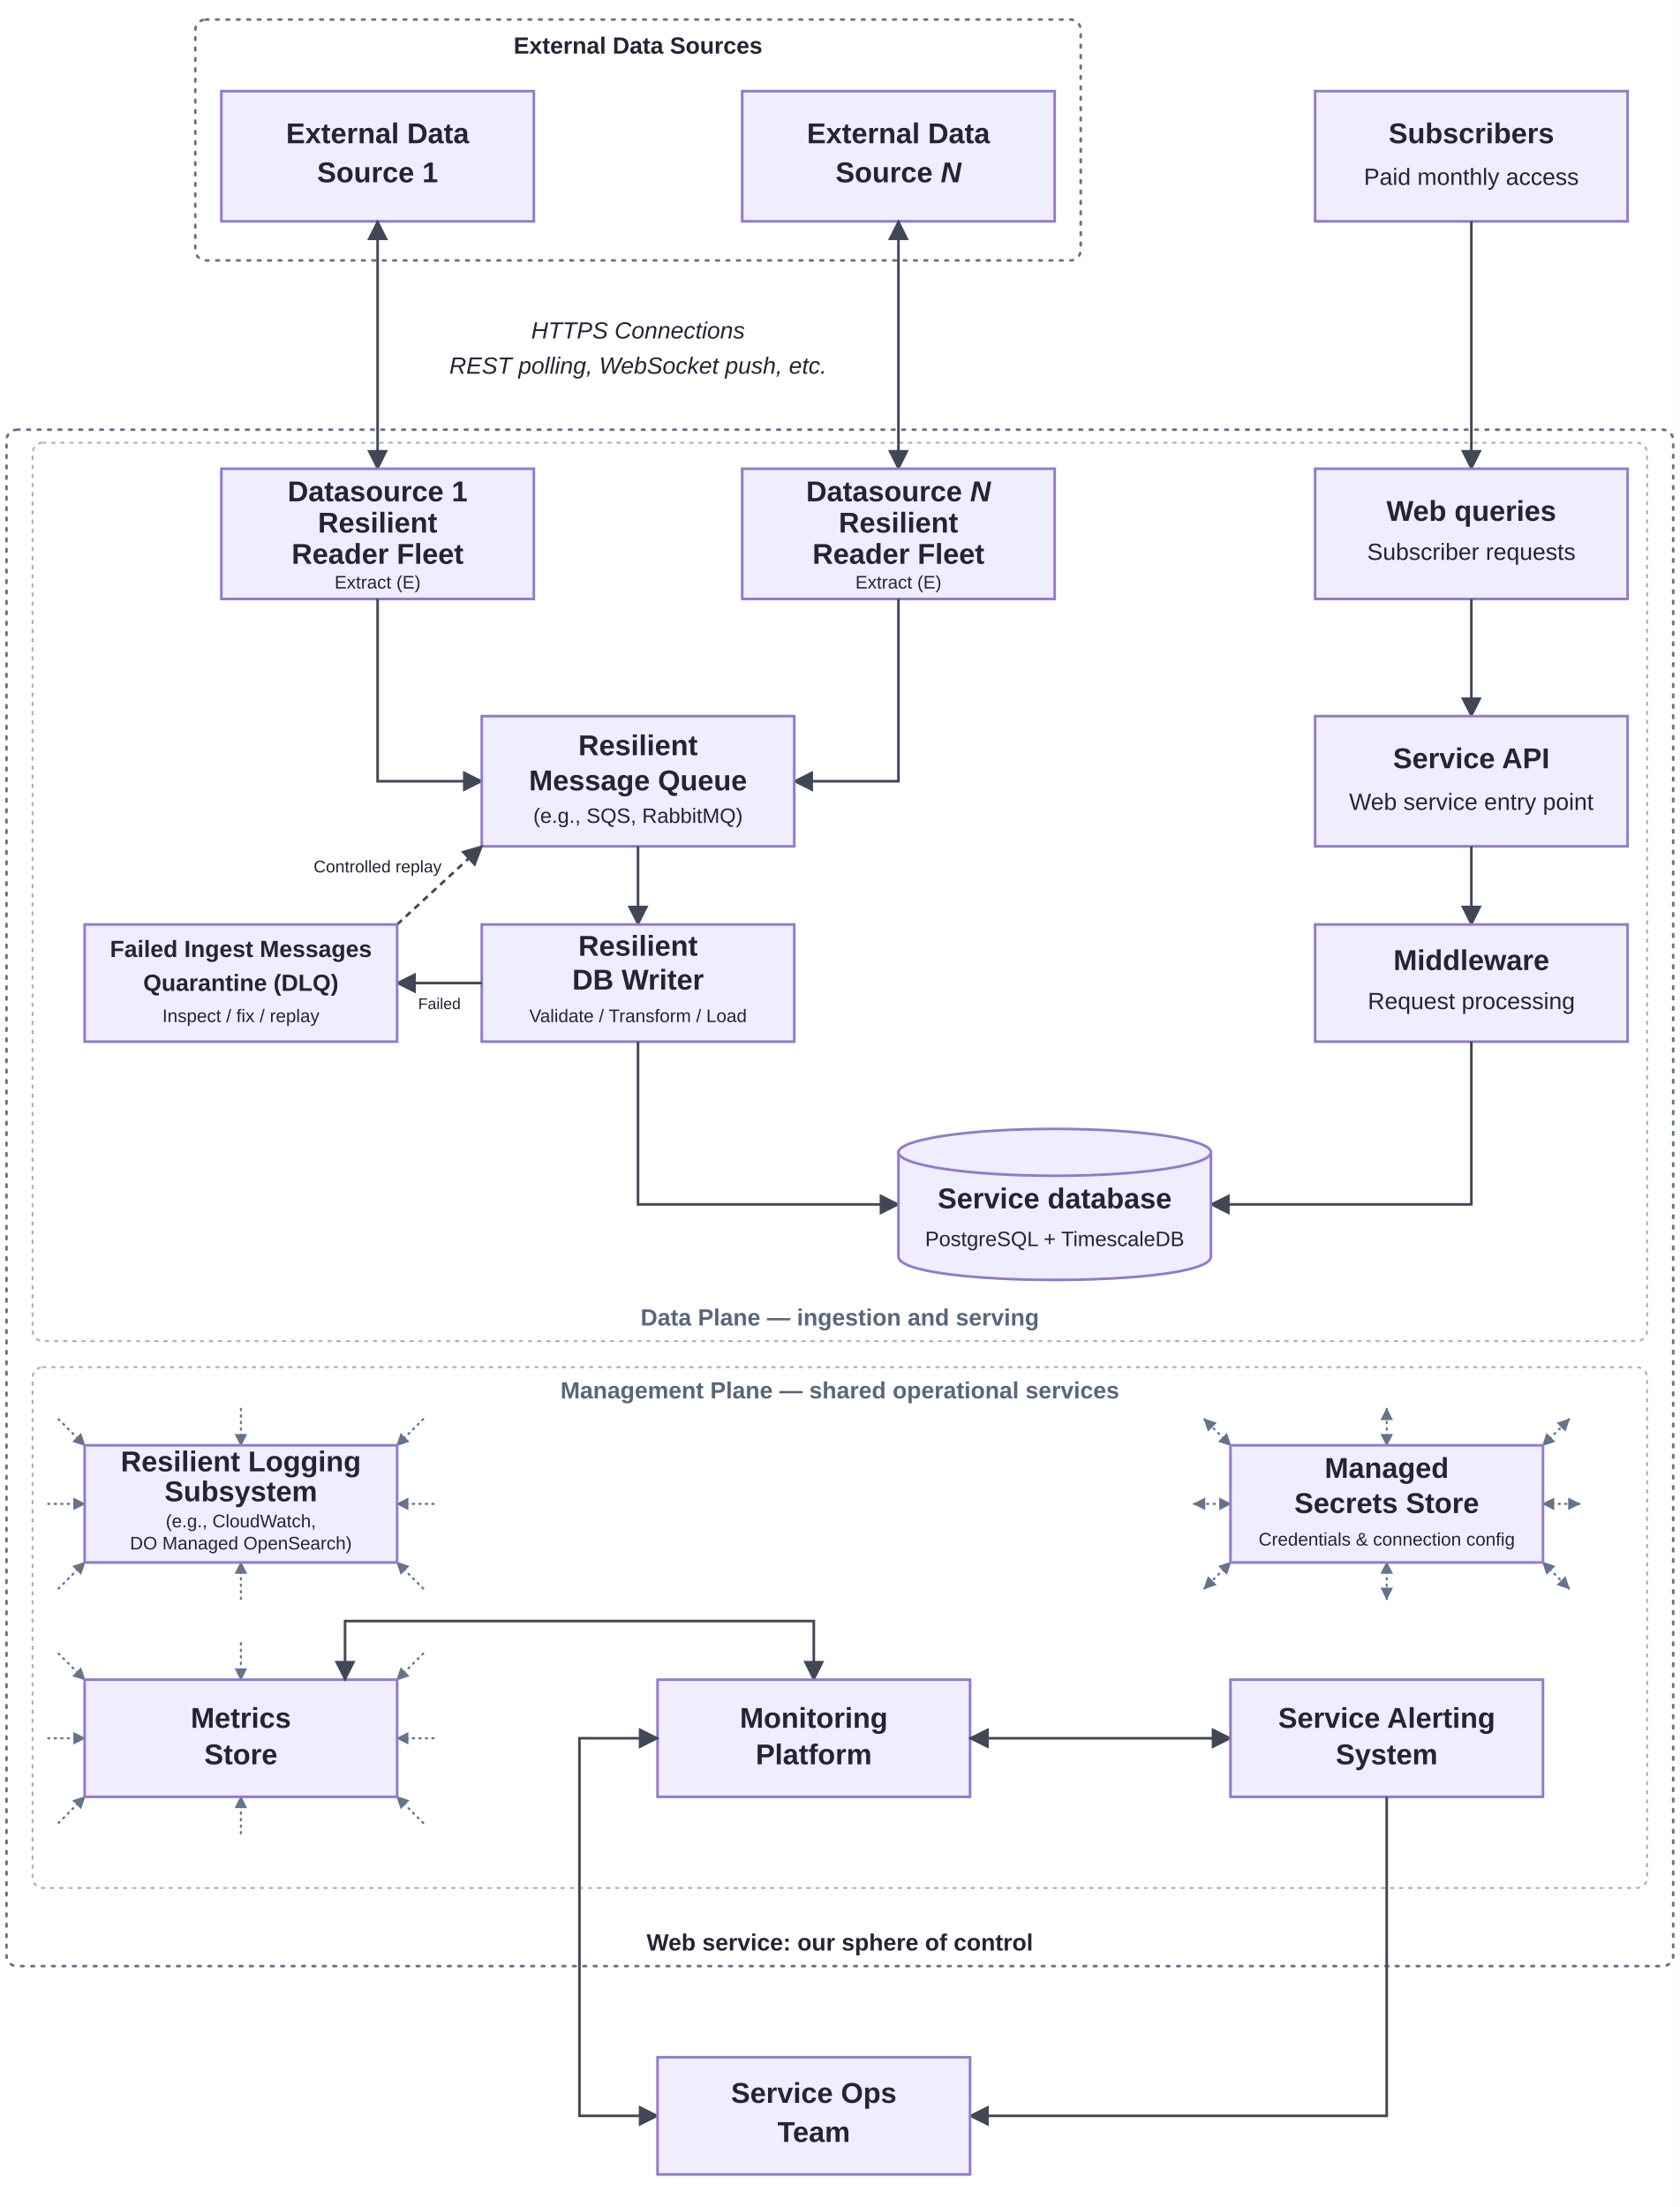
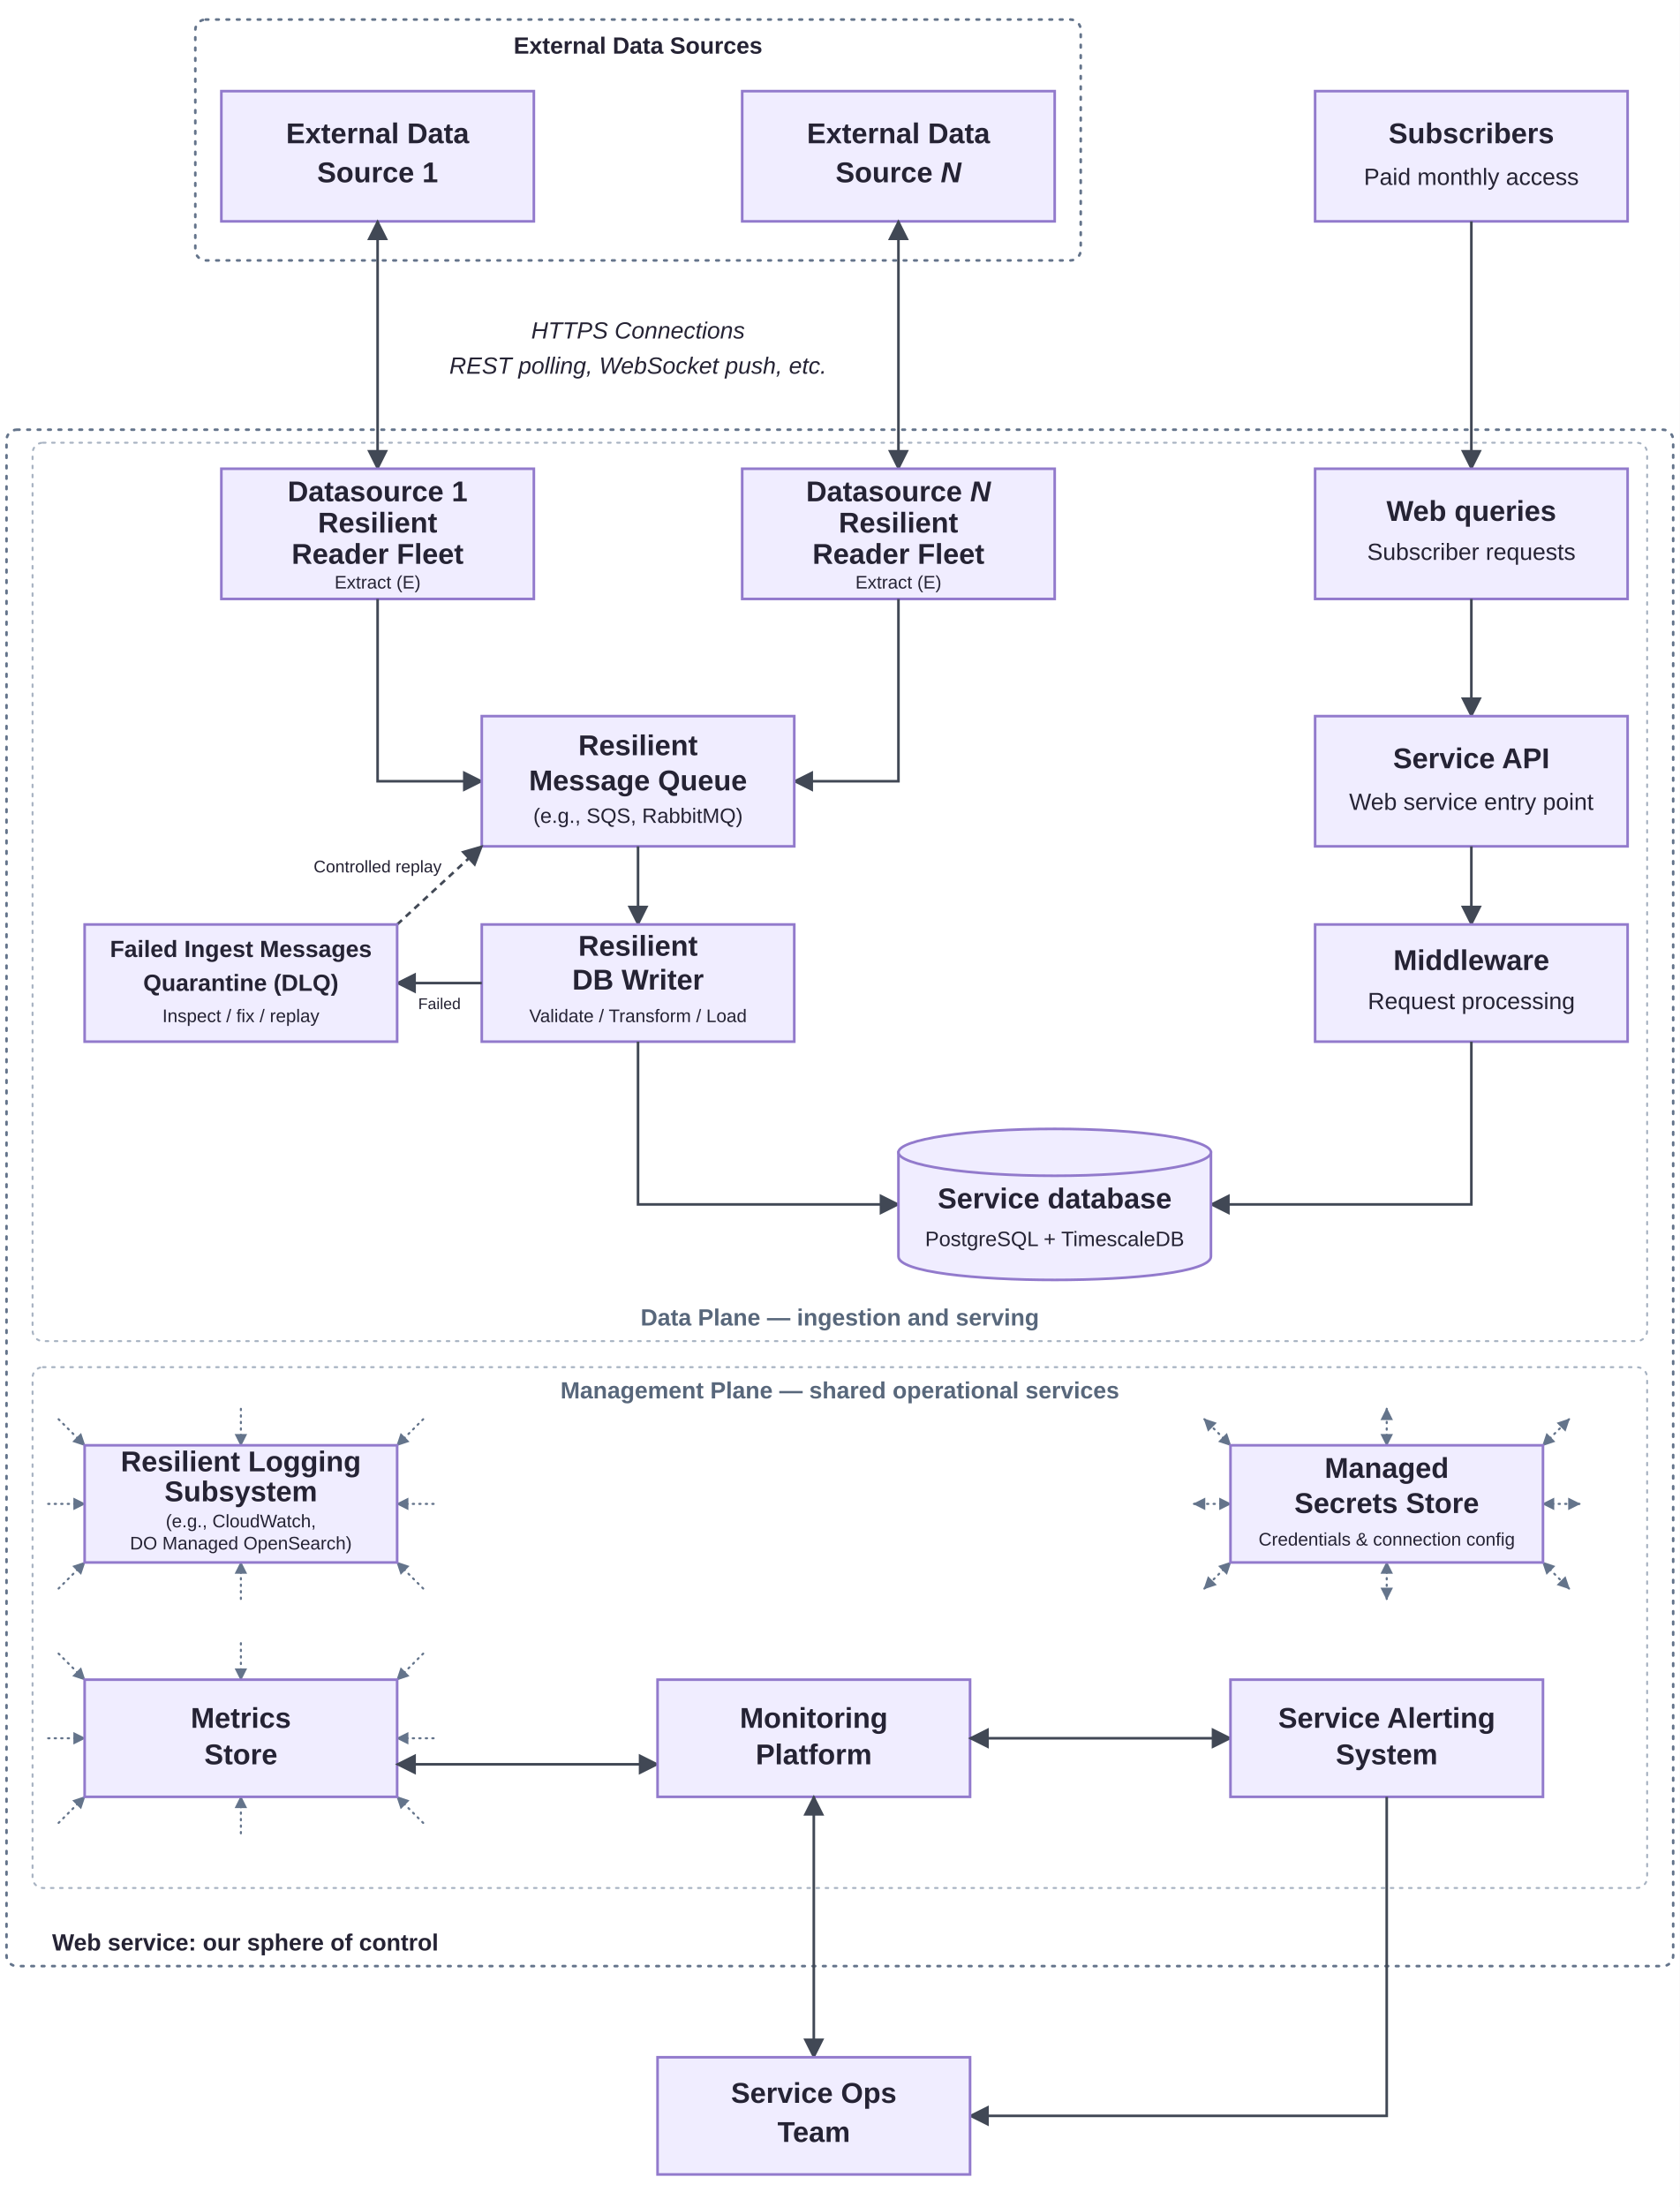
<svg xmlns="http://www.w3.org/2000/svg" width="1290" height="1695" viewBox="0 0 1290 1695" role="img" aria-labelledby="diagram-title diagram-description">
  <defs>
    <marker id="arrow" viewBox="0 0 10 10" refX="9" refY="5" markerWidth="8" markerHeight="8" orient="auto-start-reverse">
      <path d="M 0 0 L 10 5 L 0 10 Z" fill="#414855" />
    </marker>
    <marker id="log-arrow" viewBox="0 0 10 10" refX="9" refY="5" markerWidth="6" markerHeight="6" orient="auto-start-reverse">
      <path d="M 0 0 L 10 5 L 0 10 Z" fill="#64748b" />
    </marker>
  </defs>
  <style>
    text { font-family: Arial, Helvetica, sans-serif; fill: #252334; text-anchor: middle; }
    .plane { fill: none; stroke: #a8b3c2; stroke-width: 1.5; stroke-dasharray: 2 5; stroke-linecap: round; }
    .plane-label { font-size: 18px; font-weight: 600; fill: #58677b; }
    .node { fill: #f0edff; stroke: #927acc; stroke-width: 2; }
    .title { font-size: 22px; font-weight: 600; }
    .detail { font-size: 18px; }
    .small { font-size: 16px; }
    .flow { fill: none; stroke: #414855; stroke-width: 2; marker-end: url(#arrow); }
    .both { marker-start: url(#arrow); }
    .replay { stroke-dasharray: 5 4; }
    .secrets-flow { fill: none; stroke: #64748b; stroke-width: 1.6; stroke-dasharray: 1 4; stroke-linecap: round; marker-start: url(#log-arrow); marker-end: url(#log-arrow); }
    .log-flow, .metric-flow { fill: none; stroke: #64748b; stroke-width: 1.6; stroke-dasharray: 1 4; stroke-linecap: round; marker-end: url(#log-arrow); }
  </style>
  <rect width="1290" height="1695" fill="#ffffff" />
  <g aria-label="External Data Sources">
    <rect x="150" y="15" width="680" height="185" rx="8" fill="none" stroke="#64748b" stroke-width="2" stroke-dasharray="2 6" stroke-linecap="round" />
    <text x="490" y="45" dominant-baseline="text-after-edge" style="font-size: 18px; font-weight: 600;">External Data Sources</text>
  </g>
  <g transform="translate(0, 30)">
    <g aria-label="External Data Source 1">
      <rect class="node" x="170" y="40" width="240" height="100" />
      <text class="title" x="290" y="80">External Data</text>
      <text class="title" x="290" y="110">Source 1</text>
    </g>
    <g aria-label="External Data Source N">
      <rect class="node" x="570" y="40" width="240" height="100" />
      <text class="title" x="690" y="80">External Data</text>
      <text class="title" x="690" y="110">Source <tspan font-style="italic">N</tspan>
      </text>
    </g>
    <g aria-label="Subscribers">
      <rect class="node" x="1010" y="40" width="240" height="100" />
      <text class="title" x="1130" y="80">Subscribers</text>
      <text class="detail" x="1130" y="112">Paid monthly access</text>
    </g>
    <g transform="translate(0, 50)">
      <rect x="5" y="250" width="1280" height="1180" rx="8" fill="none" stroke="#64748b" stroke-width="2" stroke-dasharray="2 6" stroke-linecap="round" />
-       <text x="645" y="1418" style="font-size: 18px; font-weight: 600;">Web service: our sphere of control</text>
+       <text x="40" y="1418" style="text-anchor: start; font-size: 18px; font-weight: 600;">Web service: our sphere of control</text>
      <g aria-label="Data Plane: ingestion and serving">
        <rect class="plane" x="25" y="260" width="1240" height="690" rx="8" />
        <text class="plane-label" x="645" y="938">Data Plane — ingestion and serving</text>
      </g>
      <g aria-label="Management Plane: shared operational services">
        <rect class="plane" x="25" y="970" width="1240" height="400" rx="8" />
        <text class="plane-label" x="645" y="994">Management Plane — shared operational services</text>
      </g>
      <path class="flow both" d="M 290 90 V 280" />
      <path class="flow both" d="M 690 90 V 280" />
      <g aria-label="HTTPS Connections: REST polling, WebSocket push, etc." font-style="italic">
        <text class="detail" x="490" y="180">HTTPS Connections</text>
        <text class="detail" x="490" y="207">REST polling, WebSocket push, etc.</text>
      </g>
      <path class="flow" d="M 1130 90 V 280" />
      <g aria-label="Datasource 1 Resilient Reader Fleet">
        <rect class="node" x="170" y="280" width="240" height="100" />
        <text class="title" x="290" y="305">Datasource 1</text>
        <text class="title" x="290" y="329">Resilient</text>
        <text class="title" x="290" y="353">Reader Fleet</text>
        <text x="290" y="372" style="font-size: 14px;">Extract (E)</text>
      </g>
      <g aria-label="Datasource N Resilient Reader Fleet">
        <rect class="node" x="570" y="280" width="240" height="100" />
        <text class="title" x="690" y="305">Datasource <tspan font-style="italic">N</tspan>
        </text>
        <text class="title" x="690" y="329">Resilient</text>
        <text class="title" x="690" y="353">Reader Fleet</text>
        <text x="690" y="372" style="font-size: 14px;">Extract (E)</text>
      </g>
      <g aria-label="Web queries">
        <rect class="node" x="1010" y="280" width="240" height="100" />
        <text class="title" x="1130" y="320">Web queries</text>
        <text class="detail" x="1130" y="350">Subscriber requests</text>
      </g>
      <path class="flow" d="M 290 380 V 520 H 370" />
      <path class="flow" d="M 690 380 V 520 H 610" />
      <path class="flow" d="M 1130 380 V 470" />
      <g aria-label="Resilient message queue">
        <rect class="node" x="370" y="470" width="240" height="100" />
        <text class="title" x="490" y="500">Resilient</text>
        <text class="title" x="490" y="527">Message Queue</text>
        <text class="small" x="490" y="552">(e.g., SQS, RabbitMQ)</text>
      </g>
      <g aria-label="Service API">
        <rect class="node" x="1010" y="470" width="240" height="100" />
        <text class="title" x="1130" y="510">Service API</text>
        <text class="detail" x="1130" y="542">Web service entry point</text>
      </g>
      <path class="flow" d="M 490 570 V 630" />
      <path class="flow" d="M 1130 570 V 630" />
      <g aria-label="Resilient database writer">
        <rect class="node" x="370" y="630" width="240" height="90" />
        <text class="title" x="490" y="654">Resilient</text>
        <text class="title" x="490" y="680">DB Writer</text>
        <text x="490" y="705" style="font-size: 14px;">Validate / Transform / Load</text>
      </g>
      <path class="flow" d="M 370 675 H 305" />
      <text x="337.5" y="695" style="font-size: 12px;">Failed</text>
      <path class="flow replay" d="M 305 630 L 370 570" />
      <text x="290" y="590" style="font-size: 13px;">Controlled replay</text>
      <g aria-label="Failed Ingest Messages / Quarantine, dead-letter queue">
        <rect class="node" x="65" y="630" width="240" height="90" />
        <text x="185" y="655" style="font-size: 18px; font-weight: 600;">Failed Ingest Messages</text>
        <text x="185" y="681" style="font-size: 18px; font-weight: 600;">Quarantine (DLQ)</text>
        <text x="185" y="705" style="font-size: 14px;">Inspect / fix / replay</text>
      </g>
      <g aria-label="Middleware">
        <rect class="node" x="1010" y="630" width="240" height="90" />
        <text class="title" x="1130" y="665">Middleware</text>
        <text class="detail" x="1130" y="695">Request processing</text>
      </g>
      <path class="flow" d="M 490 720 V 845 H 690" />
      <path class="flow" d="M 1130 720 V 845 H 930" />
      <g aria-label="Service database, PostgreSQL and TimescaleDB">
        <path class="node" d="M 690 805 V 885 C 690 909 930 909 930 885 V 805 Z" />
        <ellipse class="node" cx="810" cy="805" rx="120" ry="18" />
        <text class="title" x="810" y="848">Service database</text>
        <text class="small" x="810" y="877">PostgreSQL + TimescaleDB</text>
      </g>
      <g transform="translate(255, 400)">
        <g aria-label="Components request and receive credentials from the Managed Secrets Store">
          <path class="secrets-flow" d="M 810 602 V 630" />
          <path class="secrets-flow" d="M 810 748 V 720" />
          <path class="secrets-flow" d="M 662 675 H 690" />
          <path class="secrets-flow" d="M 958 675 H 930" />
          <path class="secrets-flow" d="M 670 610 L 690 630" />
          <path class="secrets-flow" d="M 950 610 L 930 630" />
          <path class="secrets-flow" d="M 670 740 L 690 720" />
          <path class="secrets-flow" d="M 950 740 L 930 720" />
        </g>
        <g aria-label="Managed Secrets Store: credentials and connection configuration">
          <rect class="node" x="690" y="630" width="240" height="90" />
          <text class="title" x="810" y="655">Managed</text>
          <text class="title" x="810" y="682">Secrets Store</text>
          <text x="810" y="707" style="font-size: 14px;">Credentials &amp; connection config</text>
        </g>
      </g>
      <g transform="translate(-592.5, 400)">
        <g aria-label="Every component sends logs to the Resilient Logging Subsystem">
          <path class="log-flow" d="M 777.5 602 V 630" />
          <path class="log-flow" d="M 777.5 748 V 720" />
          <path class="log-flow" d="M 629.5 675 H 657.5" />
          <path class="log-flow" d="M 925.5 675 H 897.5" />
          <path class="log-flow" d="M 637.5 610 L 657.5 630" />
          <path class="log-flow" d="M 917.5 610 L 897.5 630" />
          <path class="log-flow" d="M 637.5 740 L 657.5 720" />
          <path class="log-flow" d="M 917.5 740 L 897.5 720" />
        </g>
        <g aria-label="Resilient Logging Subsystem">
          <rect class="node" x="657.5" y="630" width="240" height="90" />
          <text class="title" x="777.5" y="650">Resilient Logging</text>
          <text class="title" x="777.5" y="673">Subsystem</text>
          <text x="777.5" y="693" style="font-size: 14px;">(e.g., CloudWatch,</text>
          <text x="777.5" y="710" style="font-size: 14px;">DO Managed OpenSearch)</text>
        </g>
      </g>
      <g transform="translate(0, 70)">
        <g aria-label="Metrics from every component reach the shared Metrics Store">
          <path class="metric-flow" d="M 185 1112 V 1140" />
          <path class="metric-flow" d="M 185 1258 V 1230" />
          <path class="metric-flow" d="M 37 1185 H 65" />
          <path class="metric-flow" d="M 333 1185 H 305" />
          <path class="metric-flow" d="M 45 1120 L 65 1140" />
          <path class="metric-flow" d="M 325 1120 L 305 1140" />
          <path class="metric-flow" d="M 45 1250 L 65 1230" />
          <path class="metric-flow" d="M 325 1250 L 305 1230" />
        </g>
        <g aria-label="Metrics Store">
          <rect class="node" x="65" y="1140" width="240" height="90" />
          <text class="title" x="185" y="1177">Metrics</text>
          <text class="title" x="185" y="1205">Store</text>
        </g>
-         <path class="flow both" d="M 265 1140 V 1095 H 625 V 1140" />
+         <path class="flow both" d="M 305 1205 H 505" />
        <g aria-label="Monitoring Platform">
          <rect class="node" x="505" y="1140" width="240" height="90" />
          <text class="title" x="625" y="1177">Monitoring</text>
          <text class="title" x="625" y="1205">Platform</text>
        </g>
        <path class="flow both" d="M 745 1185 H 945" />
        <g aria-label="Service Alerting System">
          <rect class="node" x="945" y="1140" width="240" height="90" />
          <text class="title" x="1065" y="1177">Service Alerting</text>
          <text class="title" x="1065" y="1205">System</text>
        </g>
      </g>
-       <path class="flow both" d="M 505 1255 H 445 V 1545 H 505" />
+       <path class="flow both" d="M 625 1300 V 1500" />
      <path class="flow" d="M 1065 1300 V 1545 H 745" />
      <g aria-label="Service Ops Team">
        <rect class="node" x="505" y="1500" width="240" height="90" />
        <text class="title" x="625" y="1535">Service Ops</text>
        <text class="title" x="625" y="1565">Team</text>
      </g>
    </g>
  </g>
</svg>
